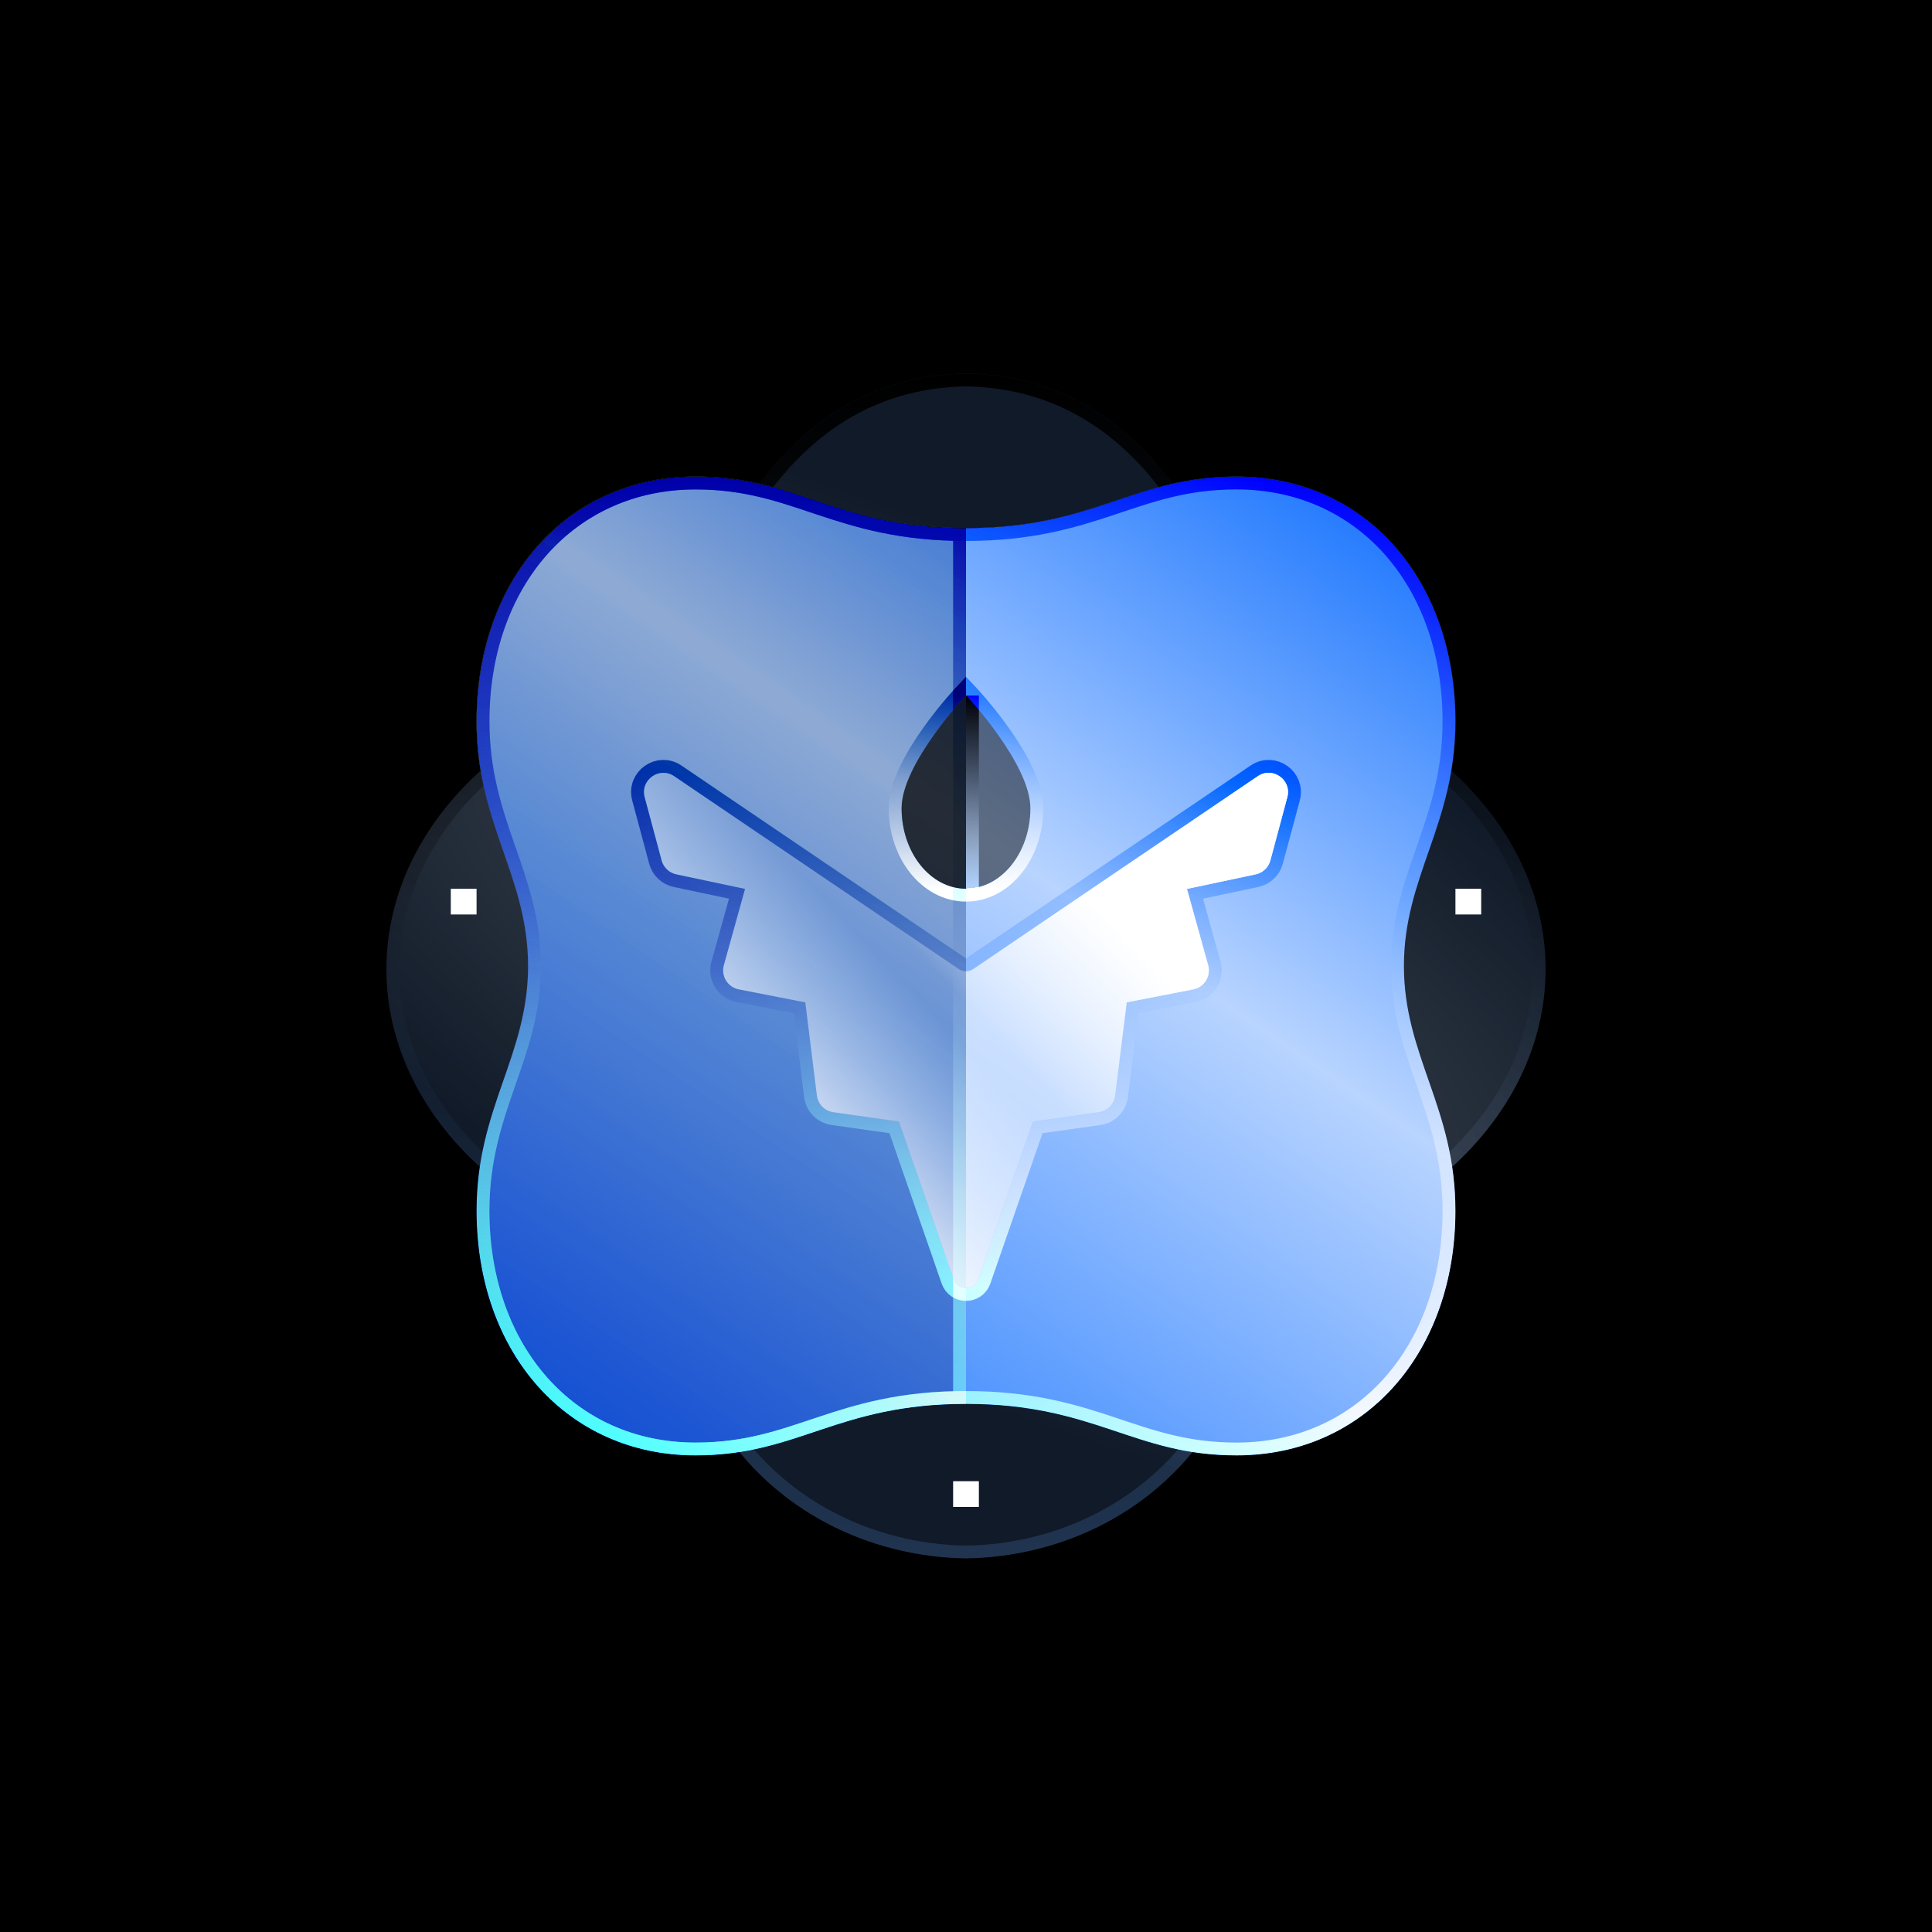
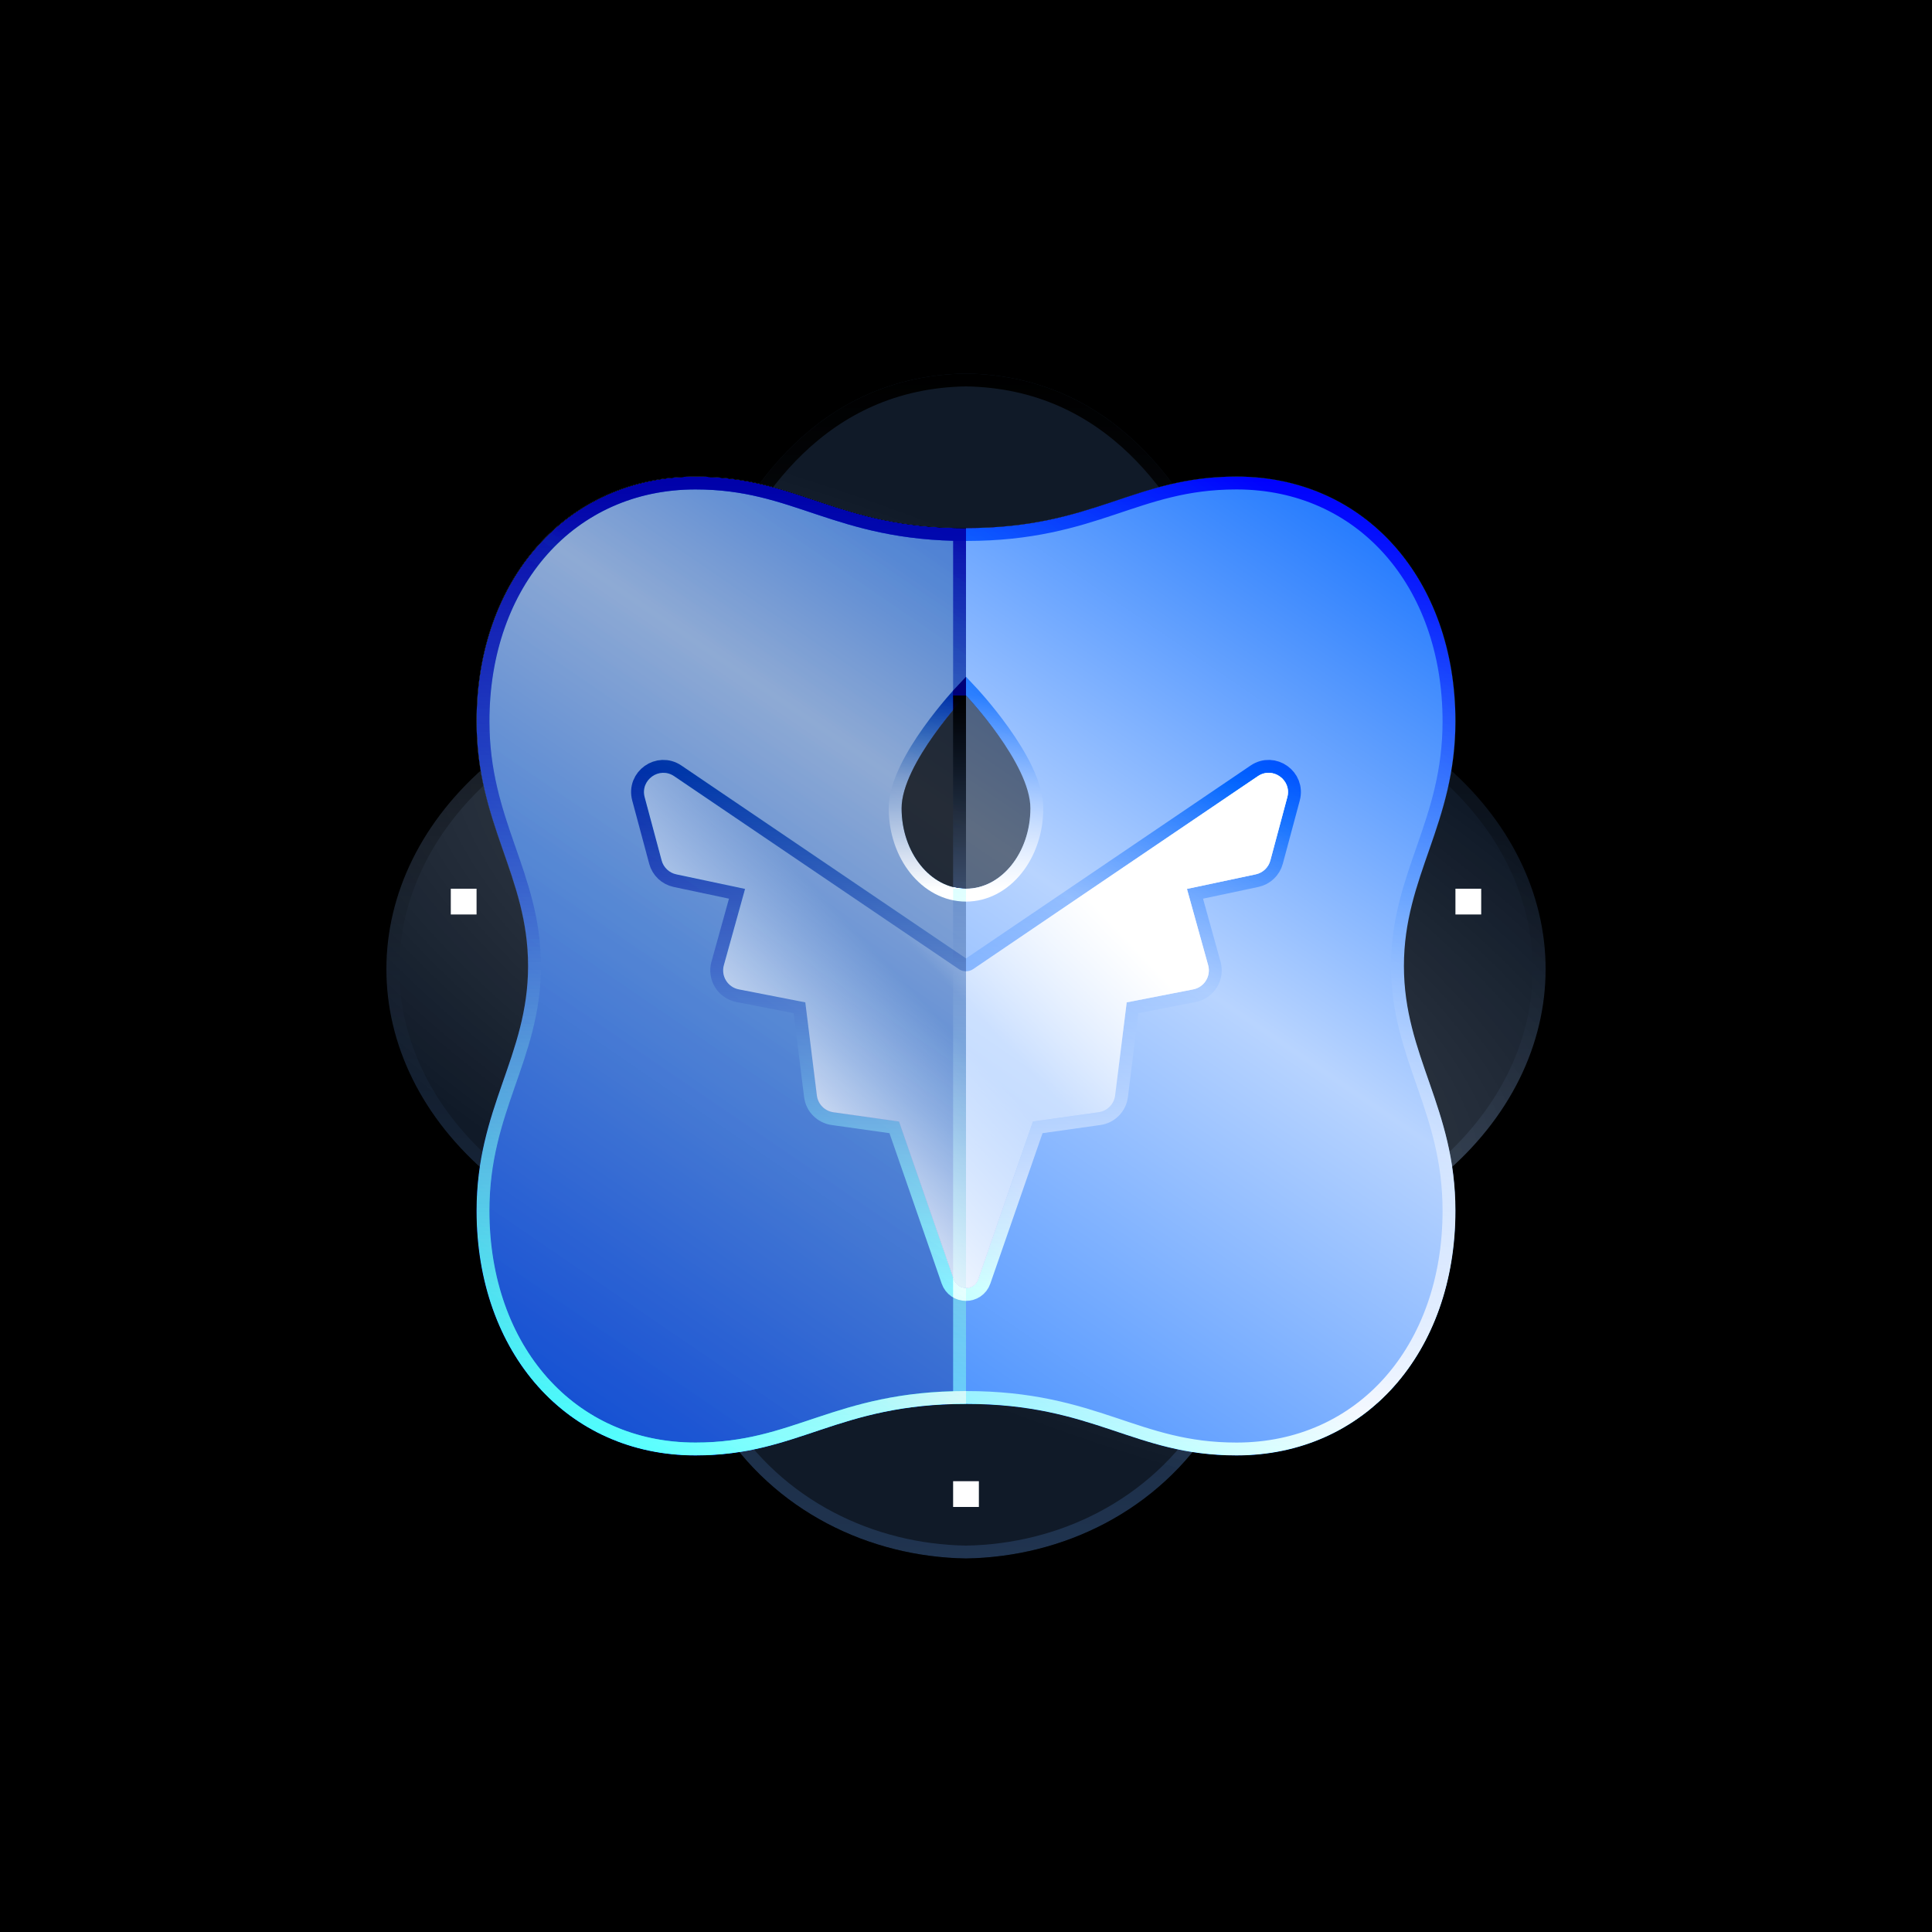
<svg xmlns="http://www.w3.org/2000/svg" width="150" height="150" viewBox="0 0 150 150" fill="none" data-name="G_8 Lazarus">
  <defs>
-     <radialGradient id="hb8r1" cx="0" cy="0" r="1" gradientUnits="userSpaceOnUse" gradientTransform="matrix(-22.143 23 -66.065 -37.384 75 75)">
+     <radialGradient id="hbbr1" cx="0" cy="0" r="1" gradientUnits="userSpaceOnUse" gradientTransform="matrix(-22.143 23 -66.065 -37.384 75 75)">
      <stop stop-color="#FFFFFF" />
      <stop offset="1" stop-color="#FFFFFF" stop-opacity="0" />
    </radialGradient>
-     <linearGradient id="hb8g3" x1="75" y1="29" x2="75" y2="121" gradientUnits="userSpaceOnUse">
+     <linearGradient id="hbbg3" x1="75" y1="29" x2="75" y2="121" gradientUnits="userSpaceOnUse">
      <stop offset="0" stop-color="#000000" />
      <stop offset="1" stop-color="#FFFFFF" />
    </linearGradient>
-     <clipPath id="hb8c2">
+     <clipPath id="hbbc2">
      <path d="M75 29C86.526 29.186 92.32 38.12 95.232 45.084C103.079 43.073 111.907 51.117 111.907 59.161C122.698 68.21 122.698 82.287 111.907 91.336C111.907 103.401 104.06 111.445 94.251 110.44C89.908 117.364 82.479 120.883 75 121C67.521 120.883 60.092 117.364 55.749 110.44C45.94 111.445 38.093 103.401 38.093 91.336C27.302 82.287 27.302 68.21 38.093 59.161C38.093 51.117 46.921 43.073 54.768 45.084C57.68 38.12 63.474 29.186 75 29Z" />
    </clipPath>
-     <linearGradient id="hb8l4" x1="109.591" y1="37" x2="52.142" y2="121.023" gradientUnits="userSpaceOnUse">
+     <linearGradient id="hbbl4" x1="109.591" y1="37" x2="52.142" y2="121.023" gradientUnits="userSpaceOnUse">
      <stop offset="0" stop-color="#116FFE" />
      <stop offset="0.412" stop-color="#B8D4FF" />
      <stop offset="1" stop-color="#116FFE" />
    </linearGradient>
-     <linearGradient id="hb8g6" x1="75" y1="37" x2="75" y2="113" gradientUnits="userSpaceOnUse">
+     <linearGradient id="hbbg6" x1="75" y1="37" x2="75" y2="113" gradientUnits="userSpaceOnUse">
      <stop offset="0" stop-color="#000000" />
      <stop offset="1" stop-color="#FFFFFF" />
    </linearGradient>
-     <clipPath id="hb8c5">
+     <clipPath id="hbbc5">
      <path d="M75 41C85 41 88 37 96 37C106 37 113 45 113 56C113 64 109 68 109 75C109 82 113 86 113 94C113 105 106 113 96 113C88 113 85 109 75 109C65 109 62 113 54 113C44 113 37 105 37 94C37 86 41 82 41 75C41 68 37 64 37 56C37 45 44 37 54 37C62 37 65 41 75 41Z" />
    </clipPath>
-     <linearGradient id="hb8g8" x1="75" y1="37" x2="75" y2="113" gradientUnits="userSpaceOnUse">
+     <linearGradient id="hbbg8" x1="75" y1="37" x2="75" y2="113" gradientUnits="userSpaceOnUse">
      <stop offset="0" stop-color="#000000" />
      <stop offset="1" stop-color="#FFFFFF" />
    </linearGradient>
-     <clipPath id="hb8c7">
+     <clipPath id="hbbc7">
      <path d="M75 109C65 109 62 113 54 113C44 113 37 105 37 94C37 86 41 82 41 75C41 68 37 64 37 56C37 45 44 37 54 37C62 37 65 41 75 41Z" />
    </clipPath>
-     <linearGradient id="hb8g10" x1="75" y1="54" x2="75" y2="69" gradientUnits="userSpaceOnUse">
+     <linearGradient id="hbbg10" x1="75" y1="54" x2="75" y2="69" gradientUnits="userSpaceOnUse">
      <stop offset="0" stop-color="#000000" />
      <stop offset="1" stop-color="#FFFFFF" />
    </linearGradient>
-     <clipPath id="hb8c9">
+     <clipPath id="hbbc9">
      <path d="M-10 -10H160V160H-10ZM75 54C75 54 80 59.298 80 62.754C80 66.204 77.756 69 75 69C72.244 69 70 66.204 70 62.754C70 59.298 75 54 75 54Z" clip-rule="evenodd" fill-rule="evenodd" />
    </clipPath>
-     <linearGradient id="hb8g11" x1="75" y1="54" x2="75" y2="69" gradientUnits="userSpaceOnUse">
+     <linearGradient id="hbbg11" x1="75" y1="54" x2="75" y2="69" gradientUnits="userSpaceOnUse">
      <stop offset="0" stop-color="#000000" />
      <stop offset="1" stop-color="#FFFFFF" />
    </linearGradient>
-     <linearGradient id="hb8q12" x1="85.95" y1="71.04" x2="62.65" y2="93.2" gradientUnits="userSpaceOnUse">
+     <linearGradient id="hbbq12" x1="85.95" y1="71.04" x2="62.65" y2="93.2" gradientUnits="userSpaceOnUse">
      <stop offset="0" stop-color="#FFFFFF" />
      <stop offset="0.395" stop-color="#FFFFFF" stop-opacity="0.01" />
      <stop offset="0.465" stop-color="#FFFFFF" stop-opacity="0.01" />
      <stop offset="1" stop-color="#FFFFFF" />
    </linearGradient>
-     <linearGradient id="hb8g14" x1="75" y1="60" x2="75" y2="100" gradientUnits="userSpaceOnUse">
+     <linearGradient id="hbbg14" x1="75" y1="60" x2="75" y2="100" gradientUnits="userSpaceOnUse">
      <stop offset="0" stop-color="#000000" />
      <stop offset="1" stop-color="#FFFFFF" />
    </linearGradient>
-     <clipPath id="hb8c13">
+     <clipPath id="hbbc13">
      <path d="M-10 -10H160V160H-10ZM75 75.414C75.196 75.414 75.392 75.356 75.561 75.241L97.657 60.263C98.807 59.483 100.308 60.551 99.948 61.893L98.63 66.805C98.484 67.35 98.044 67.767 97.492 67.884L92.154 69.015L93.8 74.94C94.034 75.783 93.5 76.646 92.642 76.814L87.476 77.824L86.578 85.053C86.494 85.726 85.97 86.259 85.299 86.354L80.198 87.074L75.945 99.328C75.789 99.776 75.395 100 75 100C74.605 100 74.211 99.776 74.055 99.328L69.802 87.074L64.701 86.354C64.03 86.259 63.506 85.726 63.422 85.053L62.524 77.824L57.358 76.814C56.5 76.646 55.966 75.783 56.2 74.94L57.846 69.015L52.508 67.884C51.956 67.767 51.516 67.35 51.37 66.805L50.052 61.893C49.692 60.551 51.193 59.483 52.343 60.263L74.439 75.241C74.608 75.356 74.804 75.414 75 75.414Z" clip-rule="evenodd" fill-rule="evenodd" />
    </clipPath>
  </defs>
  <rect width="150" height="150" fill="#000000" data-l="bg" />
  <path d="M75 29C86.526 29.186 92.32 38.12 95.232 45.084C103.079 43.073 111.907 51.117 111.907 59.161C122.698 68.21 122.698 82.287 111.907 91.336C111.907 103.401 104.06 111.445 94.251 110.44C89.908 117.364 82.479 120.883 75 121C67.521 120.883 60.092 117.364 55.749 110.44C45.94 111.445 38.093 103.401 38.093 91.336C27.302 82.287 27.302 68.21 38.093 59.161C38.093 51.117 46.921 43.073 54.768 45.084C57.68 38.12 63.474 29.186 75 29Z" fill="#69A4FF" fill-opacity="0.16" data-n="1" data-l="Plate" />
-   <path d="M75 29C86.526 29.186 92.32 38.12 95.232 45.084C103.079 43.073 111.907 51.117 111.907 59.161C122.698 68.21 122.698 82.287 111.907 91.336C111.907 103.401 104.06 111.445 94.251 110.44C89.908 117.364 82.479 120.883 75 121C67.521 120.883 60.092 117.364 55.749 110.44C45.94 111.445 38.093 103.401 38.093 91.336C27.302 82.287 27.302 68.21 38.093 59.161C38.093 51.117 46.921 43.073 54.768 45.084C57.68 38.12 63.474 29.186 75 29Z" fill="url(#hb8r1)" fill-opacity="0.2" data-n="1" data-l="Plate" />
-   <path d="M75 29C86.526 29.186 92.32 38.12 95.232 45.084C103.079 43.073 111.907 51.117 111.907 59.161C122.698 68.21 122.698 82.287 111.907 91.336C111.907 103.401 104.06 111.445 94.251 110.44C89.908 117.364 82.479 120.883 75 121C67.521 120.883 60.092 117.364 55.749 110.44C45.94 111.445 38.093 103.401 38.093 91.336C27.302 82.287 27.302 68.21 38.093 59.161C38.093 51.117 46.921 43.073 54.768 45.084C57.68 38.12 63.474 29.186 75 29Z" fill="none" stroke="url(#hb8g3)" stroke-width="2" clip-path="url(#hb8c2)" style="mix-blend-mode:overlay" data-n="1" data-l="Plate" />
-   <path d="M75 41C85 41 88 37 96 37C106 37 113 45 113 56C113 64 109 68 109 75C109 82 113 86 113 94C113 105 106 113 96 113C88 113 85 109 75 109C65 109 62 113 54 113C44 113 37 105 37 94C37 86 41 82 41 75C41 68 37 64 37 56C37 45 44 37 54 37C62 37 65 41 75 41Z" fill="url(#hb8l4)" data-n="2" data-l="Gem" />
-   <path d="M75 41C85 41 88 37 96 37C106 37 113 45 113 56C113 64 109 68 109 75C109 82 113 86 113 94C113 105 106 113 96 113C88 113 85 109 75 109C65 109 62 113 54 113C44 113 37 105 37 94C37 86 41 82 41 75C41 68 37 64 37 56C37 45 44 37 54 37C62 37 65 41 75 41Z" fill="none" stroke="url(#hb8g6)" stroke-width="2" clip-path="url(#hb8c5)" style="mix-blend-mode:overlay" data-n="2" data-l="Gem" />
+   <path d="M75 29C86.526 29.186 92.32 38.12 95.232 45.084C103.079 43.073 111.907 51.117 111.907 59.161C122.698 68.21 122.698 82.287 111.907 91.336C111.907 103.401 104.06 111.445 94.251 110.44C89.908 117.364 82.479 120.883 75 121C67.521 120.883 60.092 117.364 55.749 110.44C45.94 111.445 38.093 103.401 38.093 91.336C27.302 82.287 27.302 68.21 38.093 59.161C38.093 51.117 46.921 43.073 54.768 45.084C57.68 38.12 63.474 29.186 75 29Z" fill="url(#hbbr1)" fill-opacity="0.2" data-n="1" data-l="Plate" />
+   <path d="M75 29C86.526 29.186 92.32 38.12 95.232 45.084C103.079 43.073 111.907 51.117 111.907 59.161C122.698 68.21 122.698 82.287 111.907 91.336C111.907 103.401 104.06 111.445 94.251 110.44C89.908 117.364 82.479 120.883 75 121C67.521 120.883 60.092 117.364 55.749 110.44C45.94 111.445 38.093 103.401 38.093 91.336C27.302 82.287 27.302 68.21 38.093 59.161C38.093 51.117 46.921 43.073 54.768 45.084C57.68 38.12 63.474 29.186 75 29Z" fill="none" stroke="url(#hbbg3)" stroke-width="2" clip-path="url(#hbbc2)" style="mix-blend-mode:overlay" data-n="1" data-l="Plate" />
+   <path d="M75 41C85 41 88 37 96 37C106 37 113 45 113 56C113 64 109 68 109 75C109 82 113 86 113 94C113 105 106 113 96 113C88 113 85 109 75 109C65 109 62 113 54 113C44 113 37 105 37 94C37 86 41 82 41 75C41 68 37 64 37 56C37 45 44 37 54 37C62 37 65 41 75 41Z" fill="url(#hbbl4)" data-n="2" data-l="Gem" />
+   <path d="M75 41C85 41 88 37 96 37C106 37 113 45 113 56C113 64 109 68 109 75C109 82 113 86 113 94C113 105 106 113 96 113C88 113 85 109 75 109C65 109 62 113 54 113C44 113 37 105 37 94C37 86 41 82 41 75C41 68 37 64 37 56C37 45 44 37 54 37C62 37 65 41 75 41Z" fill="none" stroke="url(#hbbg6)" stroke-width="2" clip-path="url(#hbbc5)" style="mix-blend-mode:overlay" data-n="2" data-l="Gem" />
  <path d="M75 109C65 109 62 113 54 113C44 113 37 105 37 94C37 86 41 82 41 75C41 68 37 64 37 56C37 45 44 37 54 37C62 37 65 41 75 41Z" fill="#000000" fill-opacity="0.18" style="mix-blend-mode:overlay" data-n="3" data-l="Gem facet" />
  <path d="M75 109C65 109 62 113 54 113C44 113 37 105 37 94C37 86 41 82 41 75C41 68 37 64 37 56C37 45 44 37 54 37C62 37 65 41 75 41Z" fill="#000000" fill-opacity="0.17" style="mix-blend-mode:plus-darker" data-n="3" data-l="Gem facet" />
-   <path d="M75 109C65 109 62 113 54 113C44 113 37 105 37 94C37 86 41 82 41 75C41 68 37 64 37 56C37 45 44 37 54 37C62 37 65 41 75 41Z" fill="none" stroke="url(#hb8g8)" stroke-width="2" clip-path="url(#hb8c7)" style="mix-blend-mode:overlay" data-n="3" data-l="Gem facet" />
+   <path d="M75 109C65 109 62 113 54 113C44 113 37 105 37 94C37 86 41 82 41 75C41 68 37 64 37 56C37 45 44 37 54 37C62 37 65 41 75 41Z" fill="none" stroke="url(#hbbg8)" stroke-width="2" clip-path="url(#hbbc7)" style="mix-blend-mode:overlay" data-n="3" data-l="Gem facet" />
  <path d="M75 54C75 54 80 59.298 80 62.754C80 66.204 77.756 69 75 69C72.244 69 70 66.204 70 62.754C70 59.298 75 54 75 54Z" fill="#000000" fill-opacity="0.49" data-n="4" data-l="Recess" />
-   <path d="M75 54C75 54 80 59.298 80 62.754C80 66.204 77.756 69 75 69C72.244 69 70 66.204 70 62.754C70 59.298 75 54 75 54Z" fill="none" stroke="url(#hb8g10)" stroke-width="2" clip-path="url(#hb8c9)" style="mix-blend-mode:overlay" data-n="4" data-l="Recess" />
+   <path d="M75 54C75 54 80 59.298 80 62.754C80 66.204 77.756 69 75 69C72.244 69 70 66.204 70 62.754C70 59.298 75 54 75 54Z" fill="none" stroke="url(#hbbg10)" stroke-width="2" clip-path="url(#hbbc9)" style="mix-blend-mode:overlay" data-n="4" data-l="Recess" />
  <path d="M75 54L75 62.754L75 69C72.244 69 70 66.204 70 62.754C70 59.298 75 54 75 54Z" fill="#000000" fill-opacity="0.49" data-n="5" data-l="Left facet" />
-   <path d="M75 54H76V69H75Z" fill="url(#hb8g11)" style="mix-blend-mode:overlay" data-n="6" data-l="Facet seam" />
-   <path d="M75 75.414C75.196 75.414 75.392 75.356 75.561 75.241L97.657 60.263C98.807 59.483 100.308 60.551 99.948 61.893L98.63 66.805C98.484 67.35 98.044 67.767 97.492 67.884L92.154 69.015L93.8 74.94C94.034 75.783 93.5 76.646 92.642 76.814L87.476 77.824L86.578 85.053C86.494 85.726 85.97 86.259 85.299 86.354L80.198 87.074L75.945 99.328C75.789 99.776 75.395 100 75 100C74.605 100 74.211 99.776 74.055 99.328L69.802 87.074L64.701 86.354C64.03 86.259 63.506 85.726 63.422 85.053L62.524 77.824L57.358 76.814C56.5 76.646 55.966 75.783 56.2 74.94L57.846 69.015L52.508 67.884C51.956 67.767 51.516 67.35 51.37 66.805L50.052 61.893C49.692 60.551 51.193 59.483 52.343 60.263L74.439 75.241C74.608 75.356 74.804 75.414 75 75.414Z" fill="url(#hb8q12)" data-n="7" data-l="Glass" />
-   <path d="M75 75.414C75.196 75.414 75.392 75.356 75.561 75.241L97.657 60.263C98.807 59.483 100.308 60.551 99.948 61.893L98.63 66.805C98.484 67.35 98.044 67.767 97.492 67.884L92.154 69.015L93.8 74.94C94.034 75.783 93.5 76.646 92.642 76.814L87.476 77.824L86.578 85.053C86.494 85.726 85.97 86.259 85.299 86.354L80.198 87.074L75.945 99.328C75.789 99.776 75.395 100 75 100C74.605 100 74.211 99.776 74.055 99.328L69.802 87.074L64.701 86.354C64.03 86.259 63.506 85.726 63.422 85.053L62.524 77.824L57.358 76.814C56.5 76.646 55.966 75.783 56.2 74.94L57.846 69.015L52.508 67.884C51.956 67.767 51.516 67.35 51.37 66.805L50.052 61.893C49.692 60.551 51.193 59.483 52.343 60.263L74.439 75.241C74.608 75.356 74.804 75.414 75 75.414Z" fill="none" stroke="url(#hb8g14)" stroke-width="2" clip-path="url(#hb8c13)" style="mix-blend-mode:overlay" data-n="7" data-l="Glass" />
+   <path d="M74 54H75V69H74Z" fill="url(#hbbg11)" style="mix-blend-mode:overlay" data-n="6" data-l="Facet seam" />
+   <path d="M75 75.414C75.196 75.414 75.392 75.356 75.561 75.241L97.657 60.263C98.807 59.483 100.308 60.551 99.948 61.893L98.63 66.805C98.484 67.35 98.044 67.767 97.492 67.884L92.154 69.015L93.8 74.94C94.034 75.783 93.5 76.646 92.642 76.814L87.476 77.824L86.578 85.053C86.494 85.726 85.97 86.259 85.299 86.354L80.198 87.074L75.945 99.328C75.789 99.776 75.395 100 75 100C74.605 100 74.211 99.776 74.055 99.328L69.802 87.074L64.701 86.354C64.03 86.259 63.506 85.726 63.422 85.053L62.524 77.824L57.358 76.814C56.5 76.646 55.966 75.783 56.2 74.94L57.846 69.015L52.508 67.884C51.956 67.767 51.516 67.35 51.37 66.805L50.052 61.893C49.692 60.551 51.193 59.483 52.343 60.263L74.439 75.241C74.608 75.356 74.804 75.414 75 75.414Z" fill="url(#hbbq12)" data-n="7" data-l="Glass" />
+   <path d="M75 75.414C75.196 75.414 75.392 75.356 75.561 75.241L97.657 60.263C98.807 59.483 100.308 60.551 99.948 61.893L98.63 66.805C98.484 67.35 98.044 67.767 97.492 67.884L92.154 69.015L93.8 74.94C94.034 75.783 93.5 76.646 92.642 76.814L87.476 77.824L86.578 85.053C86.494 85.726 85.97 86.259 85.299 86.354L80.198 87.074L75.945 99.328C75.789 99.776 75.395 100 75 100C74.605 100 74.211 99.776 74.055 99.328L69.802 87.074L64.701 86.354C64.03 86.259 63.506 85.726 63.422 85.053L62.524 77.824L57.358 76.814C56.5 76.646 55.966 75.783 56.2 74.94L57.846 69.015L52.508 67.884C51.956 67.767 51.516 67.35 51.37 66.805L50.052 61.893C49.692 60.551 51.193 59.483 52.343 60.263L74.439 75.241C74.608 75.356 74.804 75.414 75 75.414Z" fill="none" stroke="url(#hbbg14)" stroke-width="2" clip-path="url(#hbbc13)" style="mix-blend-mode:overlay" data-n="7" data-l="Glass" />
  <path d="M75 75.414C75.196 75.414 75.392 75.356 75.561 75.241L97.657 60.263C98.807 59.483 100.308 60.551 99.948 61.893L98.63 66.805C98.484 67.35 98.044 67.767 97.492 67.884L92.154 69.015L93.8 74.94C94.034 75.783 93.5 76.646 92.642 76.814L87.476 77.824L86.578 85.053C86.494 85.726 85.97 86.259 85.299 86.354L80.198 87.074L75.945 99.328C75.789 99.776 75.395 100 75 100L75 99.328L75 87.074L75 86.354L75 85.053L75 77.824L75 76.814L75 74.94L75 69.015L75 67.884L75 66.805L75 61.893L75 60.263L75 75.241L75 75.414Z" fill="#FFFFFF" fill-opacity="0.5" style="mix-blend-mode:overlay" data-n="8" data-l="Right light" />
  <rect x="74" y="115" width="2" height="2" fill="#FFFFFF" data-n="9" data-l="Dots" />
  <rect x="113" y="69" width="2" height="2" fill="#FFFFFF" data-n="9" data-l="Dots" />
  <rect x="35" y="69" width="2" height="2" fill="#FFFFFF" data-n="9" data-l="Dots" />
</svg>
